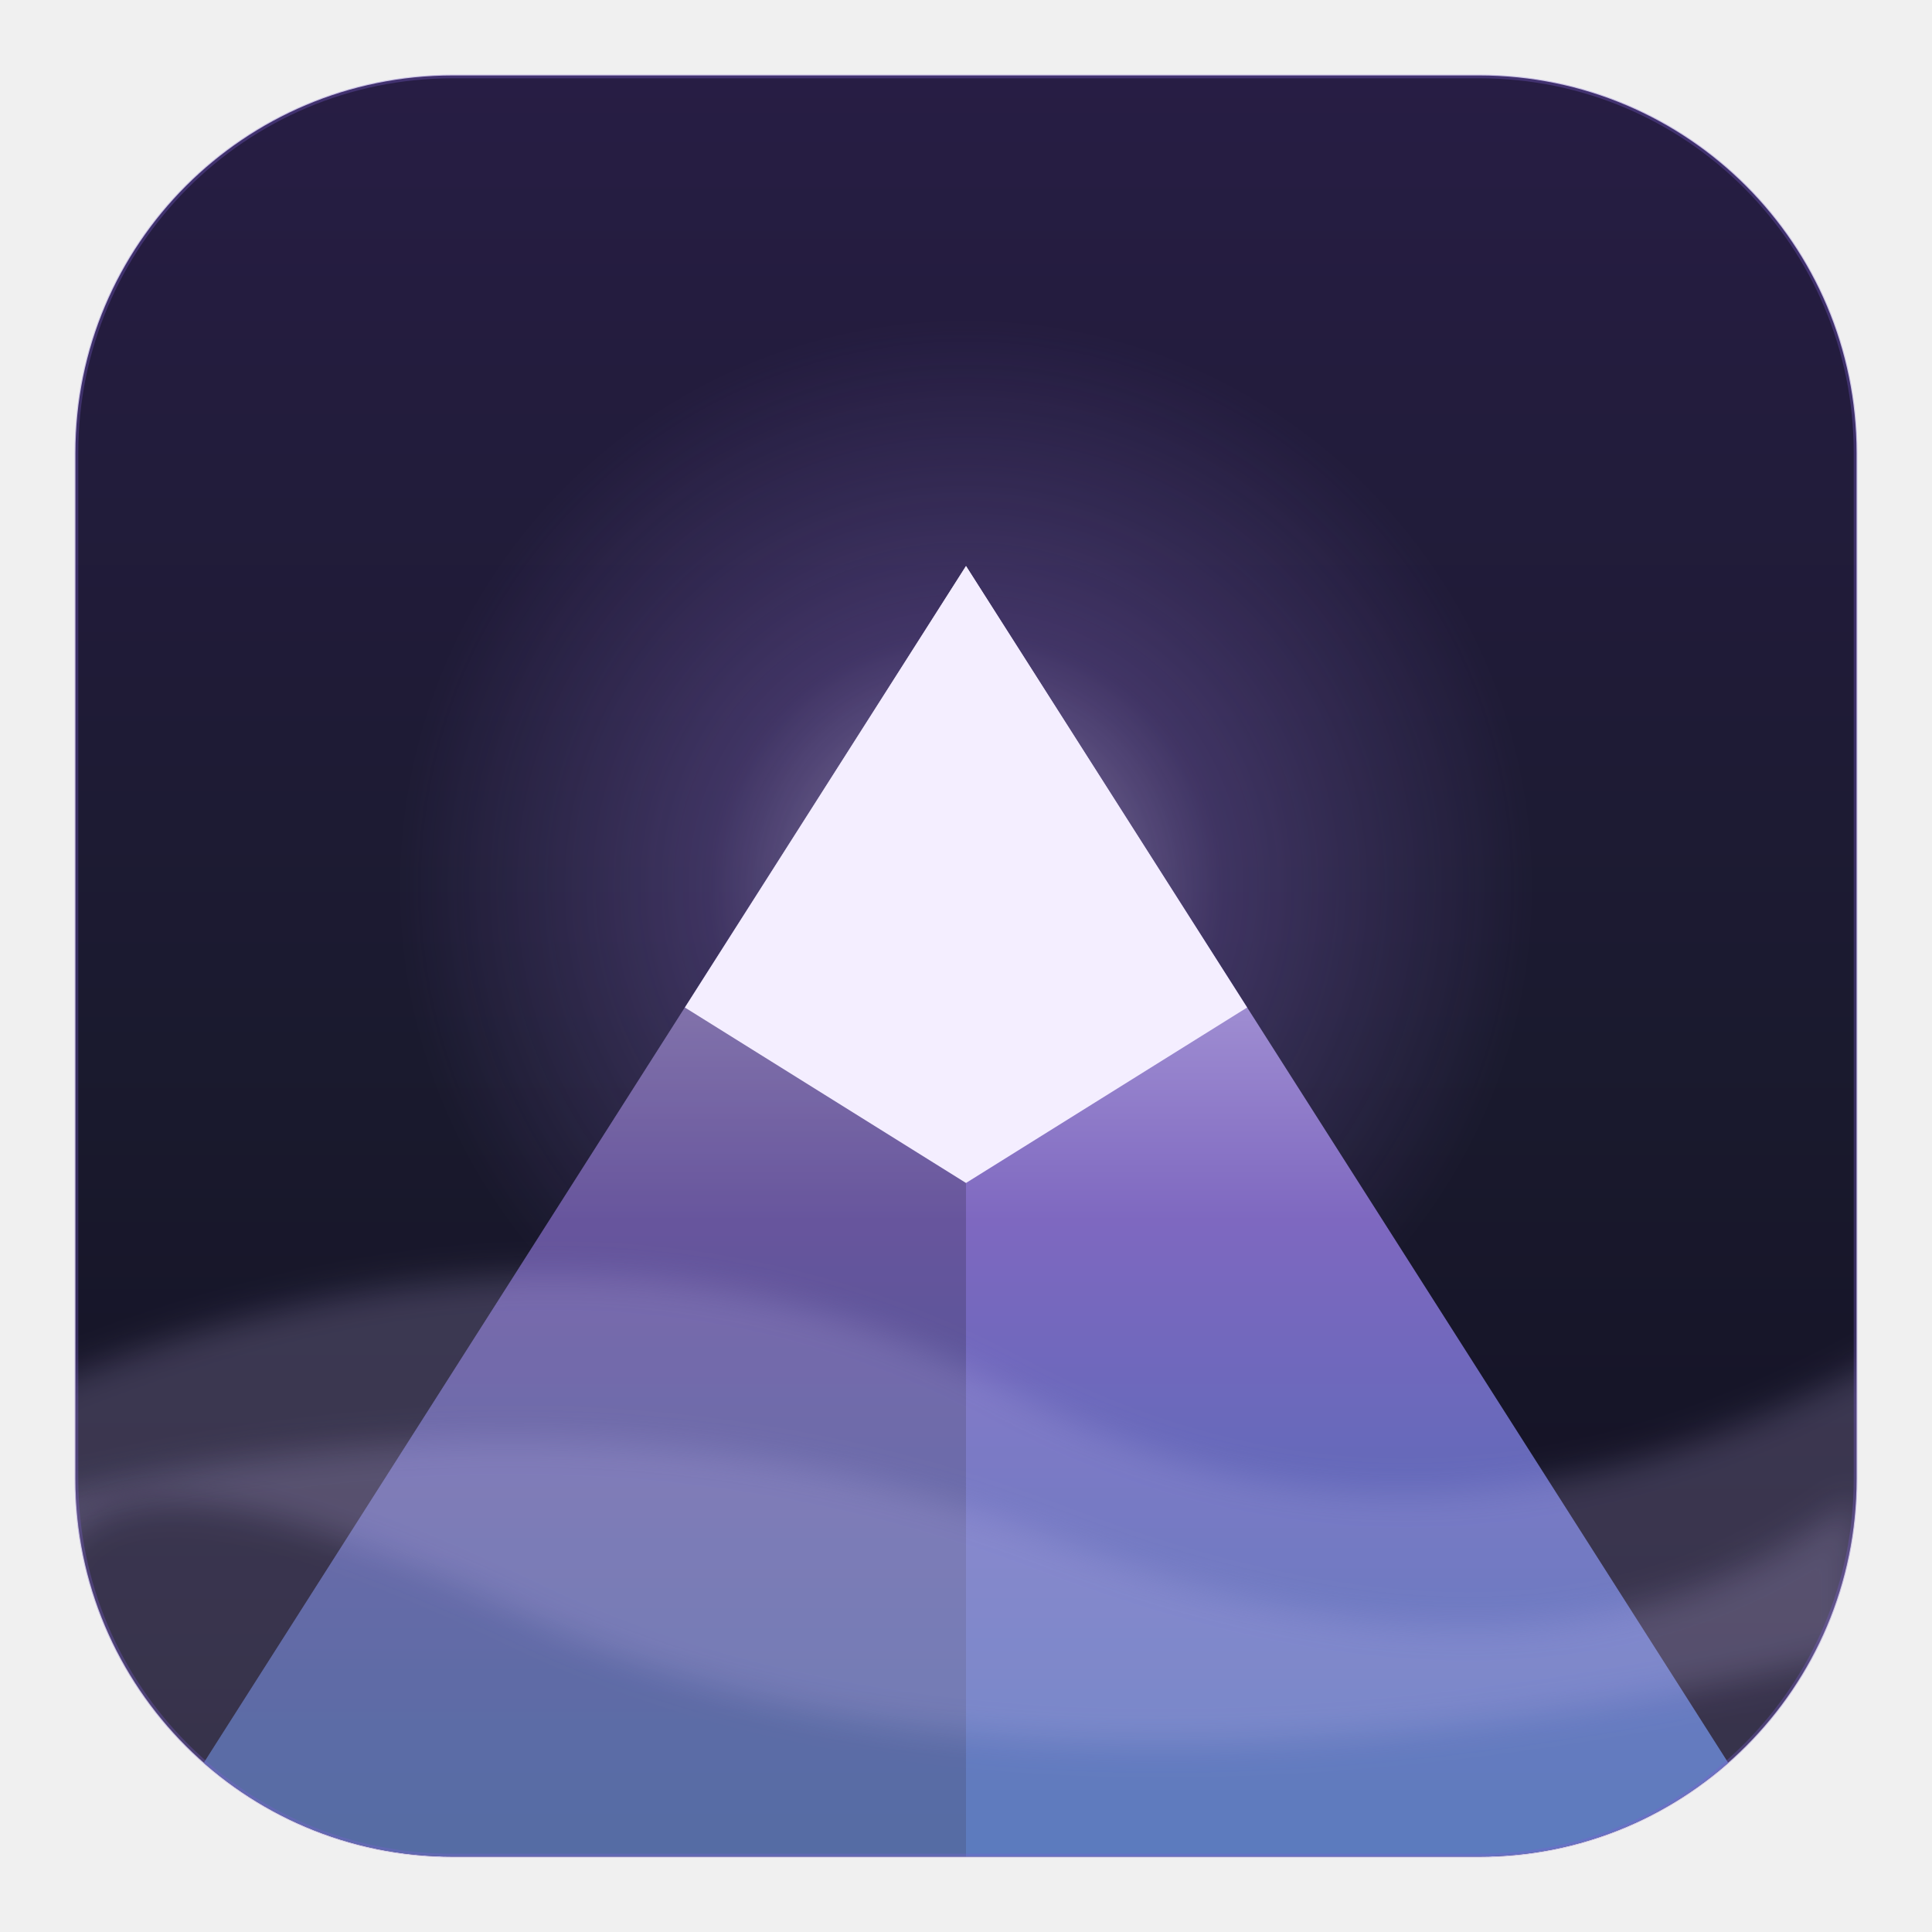
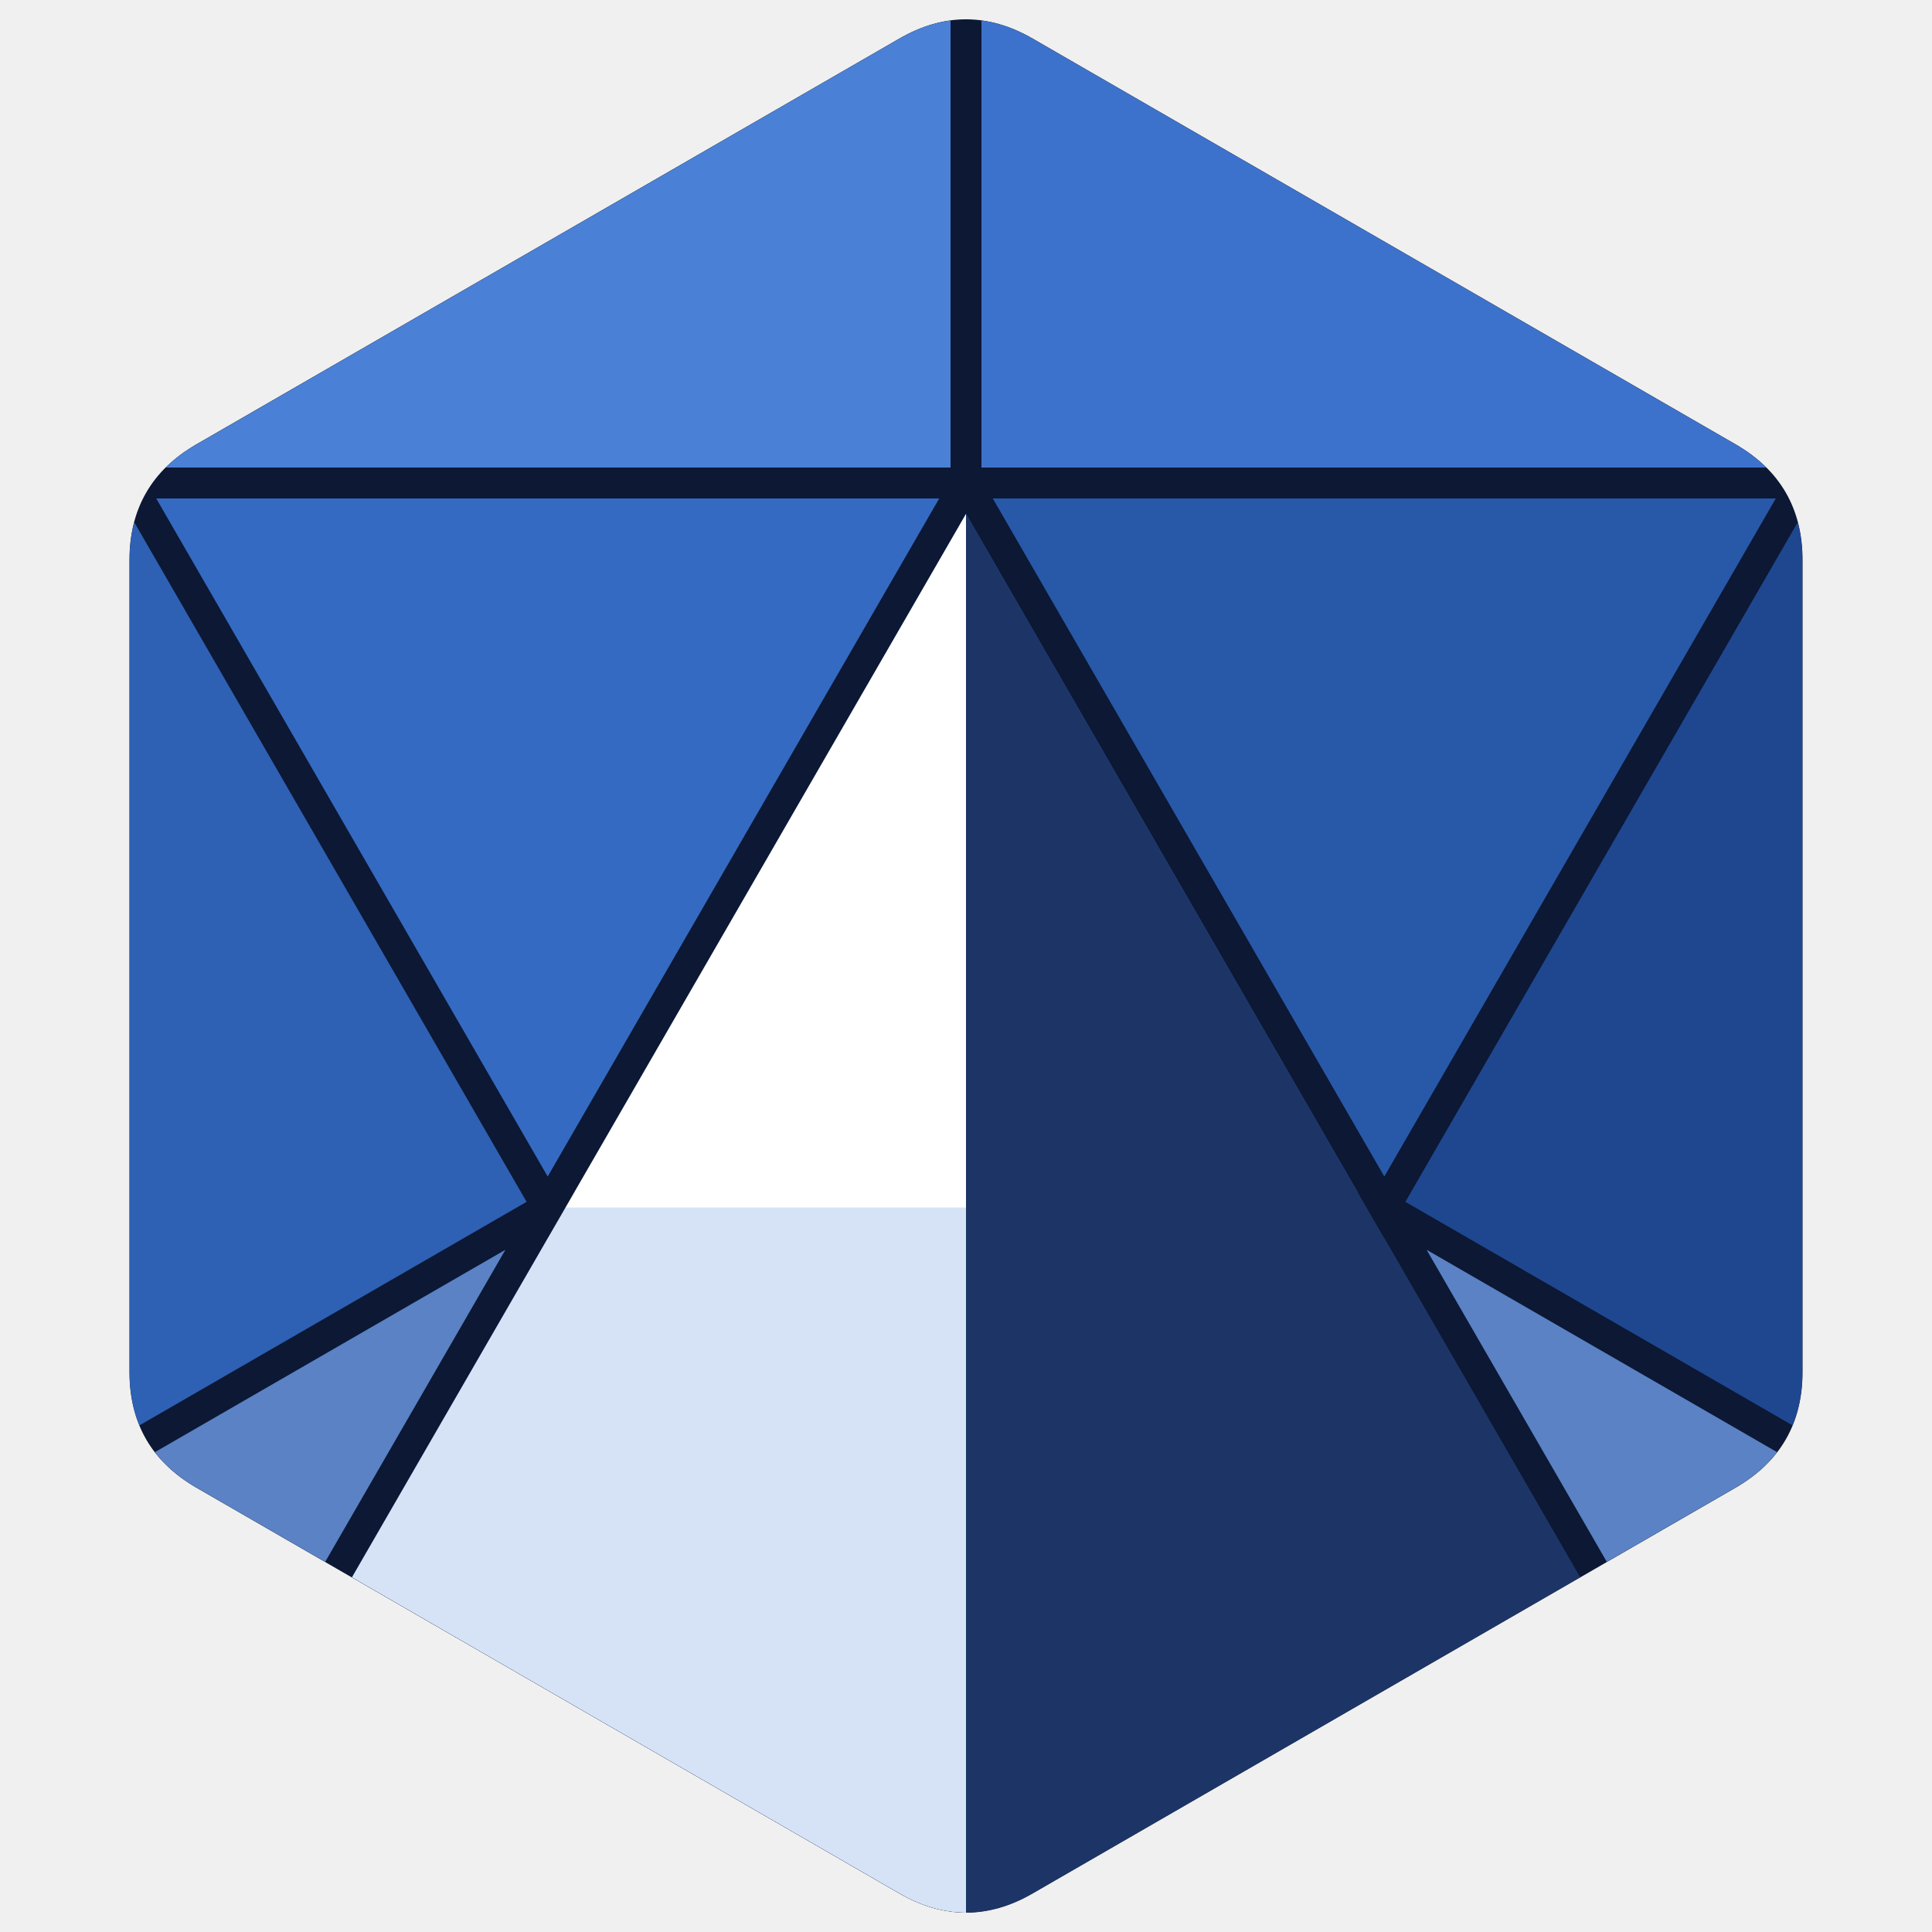
<svg xmlns="http://www.w3.org/2000/svg" width="1024" height="1024" viewBox="0 0 1024 1024" fill="none">
-   <path d="M784 40H240C129.543 40 40 129.543 40 240V784C40 894.457 129.543 984 240 984H784C894.457 984 984 894.457 984 784V240C984 129.543 894.457 40 784 40Z" fill="url(#paint0_linear_1023_2)" />
-   <mask id="mask0_1023_2" style="mask-type:luminance" maskUnits="userSpaceOnUse" x="40" y="40" width="944" height="944">
-     <path d="M784 40H240C129.543 40 40 129.543 40 240V784C40 894.457 129.543 984 240 984H784C894.457 984 984 894.457 984 784V240C984 129.543 894.457 40 784 40Z" fill="white" />
-   </mask>
-   <g mask="url(#mask0_1023_2)">
-     <path opacity="0.72" d="M512 770C677.685 770 812 635.685 812 470C812 304.315 677.685 170 512 170C346.315 170 212 304.315 212 470C212 635.685 346.315 770 512 770Z" fill="url(#paint1_radial_1023_2)" />
-     <path d="M70 994L512 300L954 994H70Z" fill="url(#paint2_linear_1023_2)" />
-     <path opacity="0.22" d="M512 300V994H70L512 300Z" fill="#16121F" />
-     <path d="M512 300L661 534L512 627L363 534L512 300Z" fill="#F4EEFF" />
-     <g opacity="0.2" filter="url(#filter0_f_1023_2)">
-       <path d="M21.267 735.936C213.345 656.021 384.081 656.021 533.475 735.936C682.87 815.85 839.378 809.19 1003 715.957V871.789C695.675 946.376 453.799 941.048 277.371 855.807C100.944 770.565 15.576 777.224 21.267 875.785V735.936Z" fill="#CDBEF2" />
-     </g>
-     <g opacity="0.2" filter="url(#filter1_f_1023_2)">
-       <path d="M-50 815C174.783 745.667 377.087 745.667 556.913 815C736.739 884.333 879.101 877.111 984 793.333V1049H-50V815Z" fill="#CDBEF2" />
+   <defs>
+     <clipPath id="emk">
+       <path d="M910.4 242Q945 262 945 302L945 722Q945 762 910.4 782L546.6 992Q512 1012 477.4 992L113.6 782Q79 762 79 722L79 302Q79 262 113.6 242L477.4 32Q512 12 546.6 32Z" />
+     </clipPath>
+     <mask id="emf" maskUnits="userSpaceOnUse" x="0" y="0" width="1024" height="1024">
+       <rect width="1024" height="1024" fill="#fff" />
+       <path d="M512 262L295.5 637M295.5 637L728.5 637M728.5 637L512 262M512 262L512 12M512 262L79 262M512 262L945 262M295.5 637L79 262M295.5 637L79 762M295.5 637L512 1012M728.5 637L945 262M728.5 637L945 762M728.5 637L512 1012M187.2 824.5L512 262L836.8 824.5" stroke="#000" stroke-width="16" stroke-linecap="round" stroke-linejoin="round" />
+     </mask>
+     <mask id="emm" maskUnits="userSpaceOnUse" x="0" y="0" width="1024" height="1024">
+       <rect width="1024" height="1024" fill="#fff" />
+       <path d="M187.2 824.5L512 262L836.8 824.5" stroke="#000" stroke-width="16" stroke-linecap="round" stroke-linejoin="round" />
+     </mask>
+   </defs>
+   <g transform="translate(512 512) scale(1.024) translate(-512 -512)">
+     <path d="M910.4 242Q945 262 945 302L945 722Q945 762 910.4 782L546.6 992Q512 1012 477.4 992L113.6 782Q79 762 79 722L79 302Q79 262 113.6 242L477.4 32Q512 12 546.6 32Z" fill="#0c1834" />
+     <g clip-path="url(#emk)">
+       <g mask="url(#emf)">
+         <path d="M512 262L295.5 637L728.5 637Z" fill="#2f62bd" />
+         <path d="M512 262L512 12L79 262Z" fill="#4a80d6" />
+         <path d="M512 262L945 262L512 12Z" fill="#3d72cc" />
+         <path d="M512 262L79 262L295.5 637Z" fill="#346ac2" />
+         <path d="M512 262L728.5 637L945 262Z" fill="#2858a8" />
+         <path d="M295.5 637L79 262L79 762Z" fill="#2e60b4" />
+         <path d="M295.5 637L79 762L512 1012Z" fill="#1f4890" />
+         <path d="M295.5 637L512 1012L728.5 637Z" fill="#24509c" />
+         <path d="M728.5 637L512 1012L945 762Z" fill="#1a3f80" />
+         <path d="M728.5 637L945 762L945 262Z" fill="#1f4790" />
+         <path d="M295.5 637L79 762L187.2 824.5Z" fill="#5a82c4" />
+         <path d="M728.5 637L836.8 824.5L945 762Z" fill="#5a82c4" />
+       </g>
+       <g mask="url(#emm)">
+         <path d="M512 262L187.2 824.5L512 1012Z" fill="#d6e3f6" />
+         <path d="M512 262L512 1012L836.8 824.5Z" fill="#1d3566" />
+         <path d="M512 262L295.5 637L512 637Z" fill="#ffffff" />
+       </g>
    </g>
  </g>
-   <path d="M784 40.5H240C129.819 40.5 40.5 129.819 40.5 240V784C40.5 894.181 129.819 983.5 240 983.5H784C894.181 983.5 983.5 894.181 983.5 784V240C983.5 129.819 894.181 40.5 784 40.5Z" stroke="#7A5FD0" stroke-opacity="0.32" stroke-width="2" />
-   <defs>
-     <filter id="filter0_f_1023_2" x="3" y="658" width="1018" height="284" filterUnits="userSpaceOnUse" color-interpolation-filters="sRGB">
-       <feFlood flood-opacity="0" result="BackgroundImageFix" />
-       <feBlend mode="normal" in="SourceGraphic" in2="BackgroundImageFix" result="shape" />
-       <feGaussianBlur stdDeviation="9" result="effect1_foregroundBlur_1023_2" />
-     </filter>
-     <filter id="filter1_f_1023_2" x="-68" y="745" width="1070" height="322" filterUnits="userSpaceOnUse" color-interpolation-filters="sRGB">
-       <feFlood flood-opacity="0" result="BackgroundImageFix" />
-       <feBlend mode="normal" in="SourceGraphic" in2="BackgroundImageFix" result="shape" />
-       <feGaussianBlur stdDeviation="9" result="effect1_foregroundBlur_1023_2" />
-     </filter>
-     <linearGradient id="paint0_linear_1023_2" x1="40" y1="40" x2="40" y2="984" gradientUnits="userSpaceOnUse">
-       <stop stop-color="#271D44" />
-       <stop offset="0.55" stop-color="#1A1A2E" />
-       <stop offset="1" stop-color="#110E20" />
-     </linearGradient>
-     <radialGradient id="paint1_radial_1023_2" cx="0" cy="0" r="1" gradientUnits="userSpaceOnUse" gradientTransform="translate(512 470) scale(300)">
-       <stop stop-color="#E9DEFF" stop-opacity="0.9" />
-       <stop offset="0.45" stop-color="#9A78E0" stop-opacity="0.38" />
-       <stop offset="1" stop-color="#9A78E0" stop-opacity="0" />
-     </radialGradient>
-     <linearGradient id="paint2_linear_1023_2" x1="70" y1="300" x2="70" y2="994" gradientUnits="userSpaceOnUse">
-       <stop stop-color="#E2D9F6" />
-       <stop offset="0.5" stop-color="#7E68C0" />
-       <stop offset="1" stop-color="#3D6AB0" />
-     </linearGradient>
-   </defs>
</svg>
